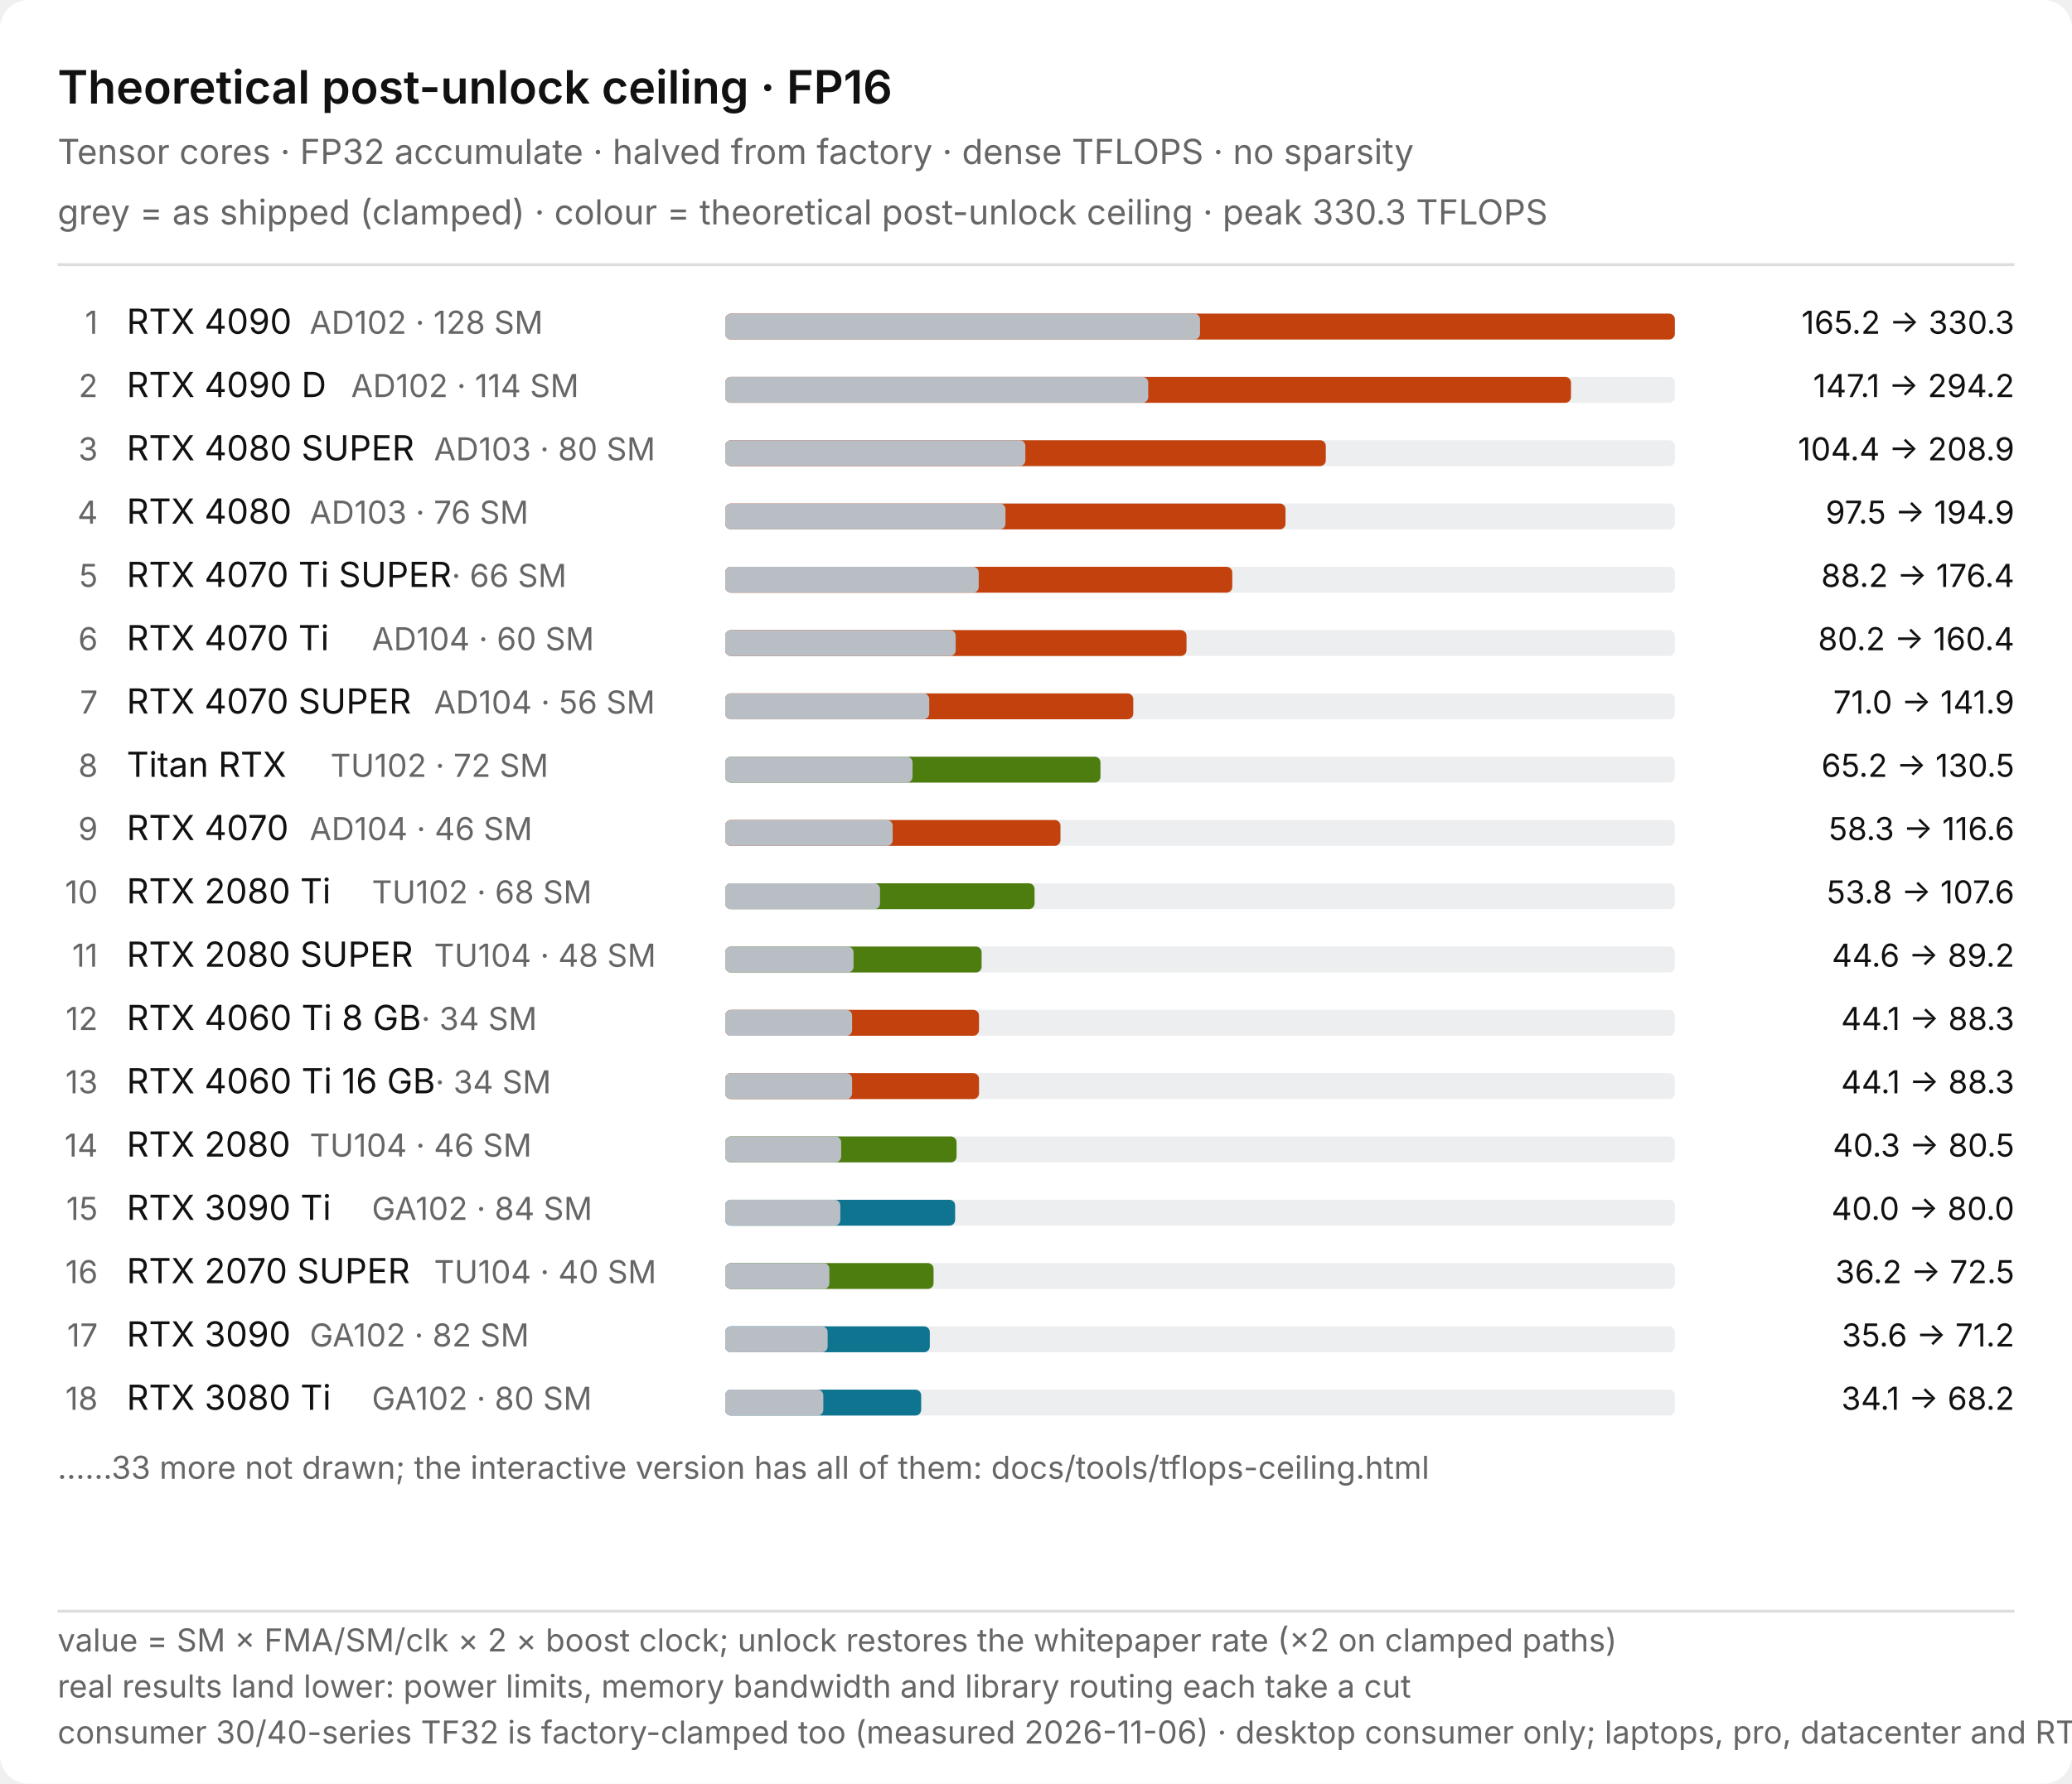
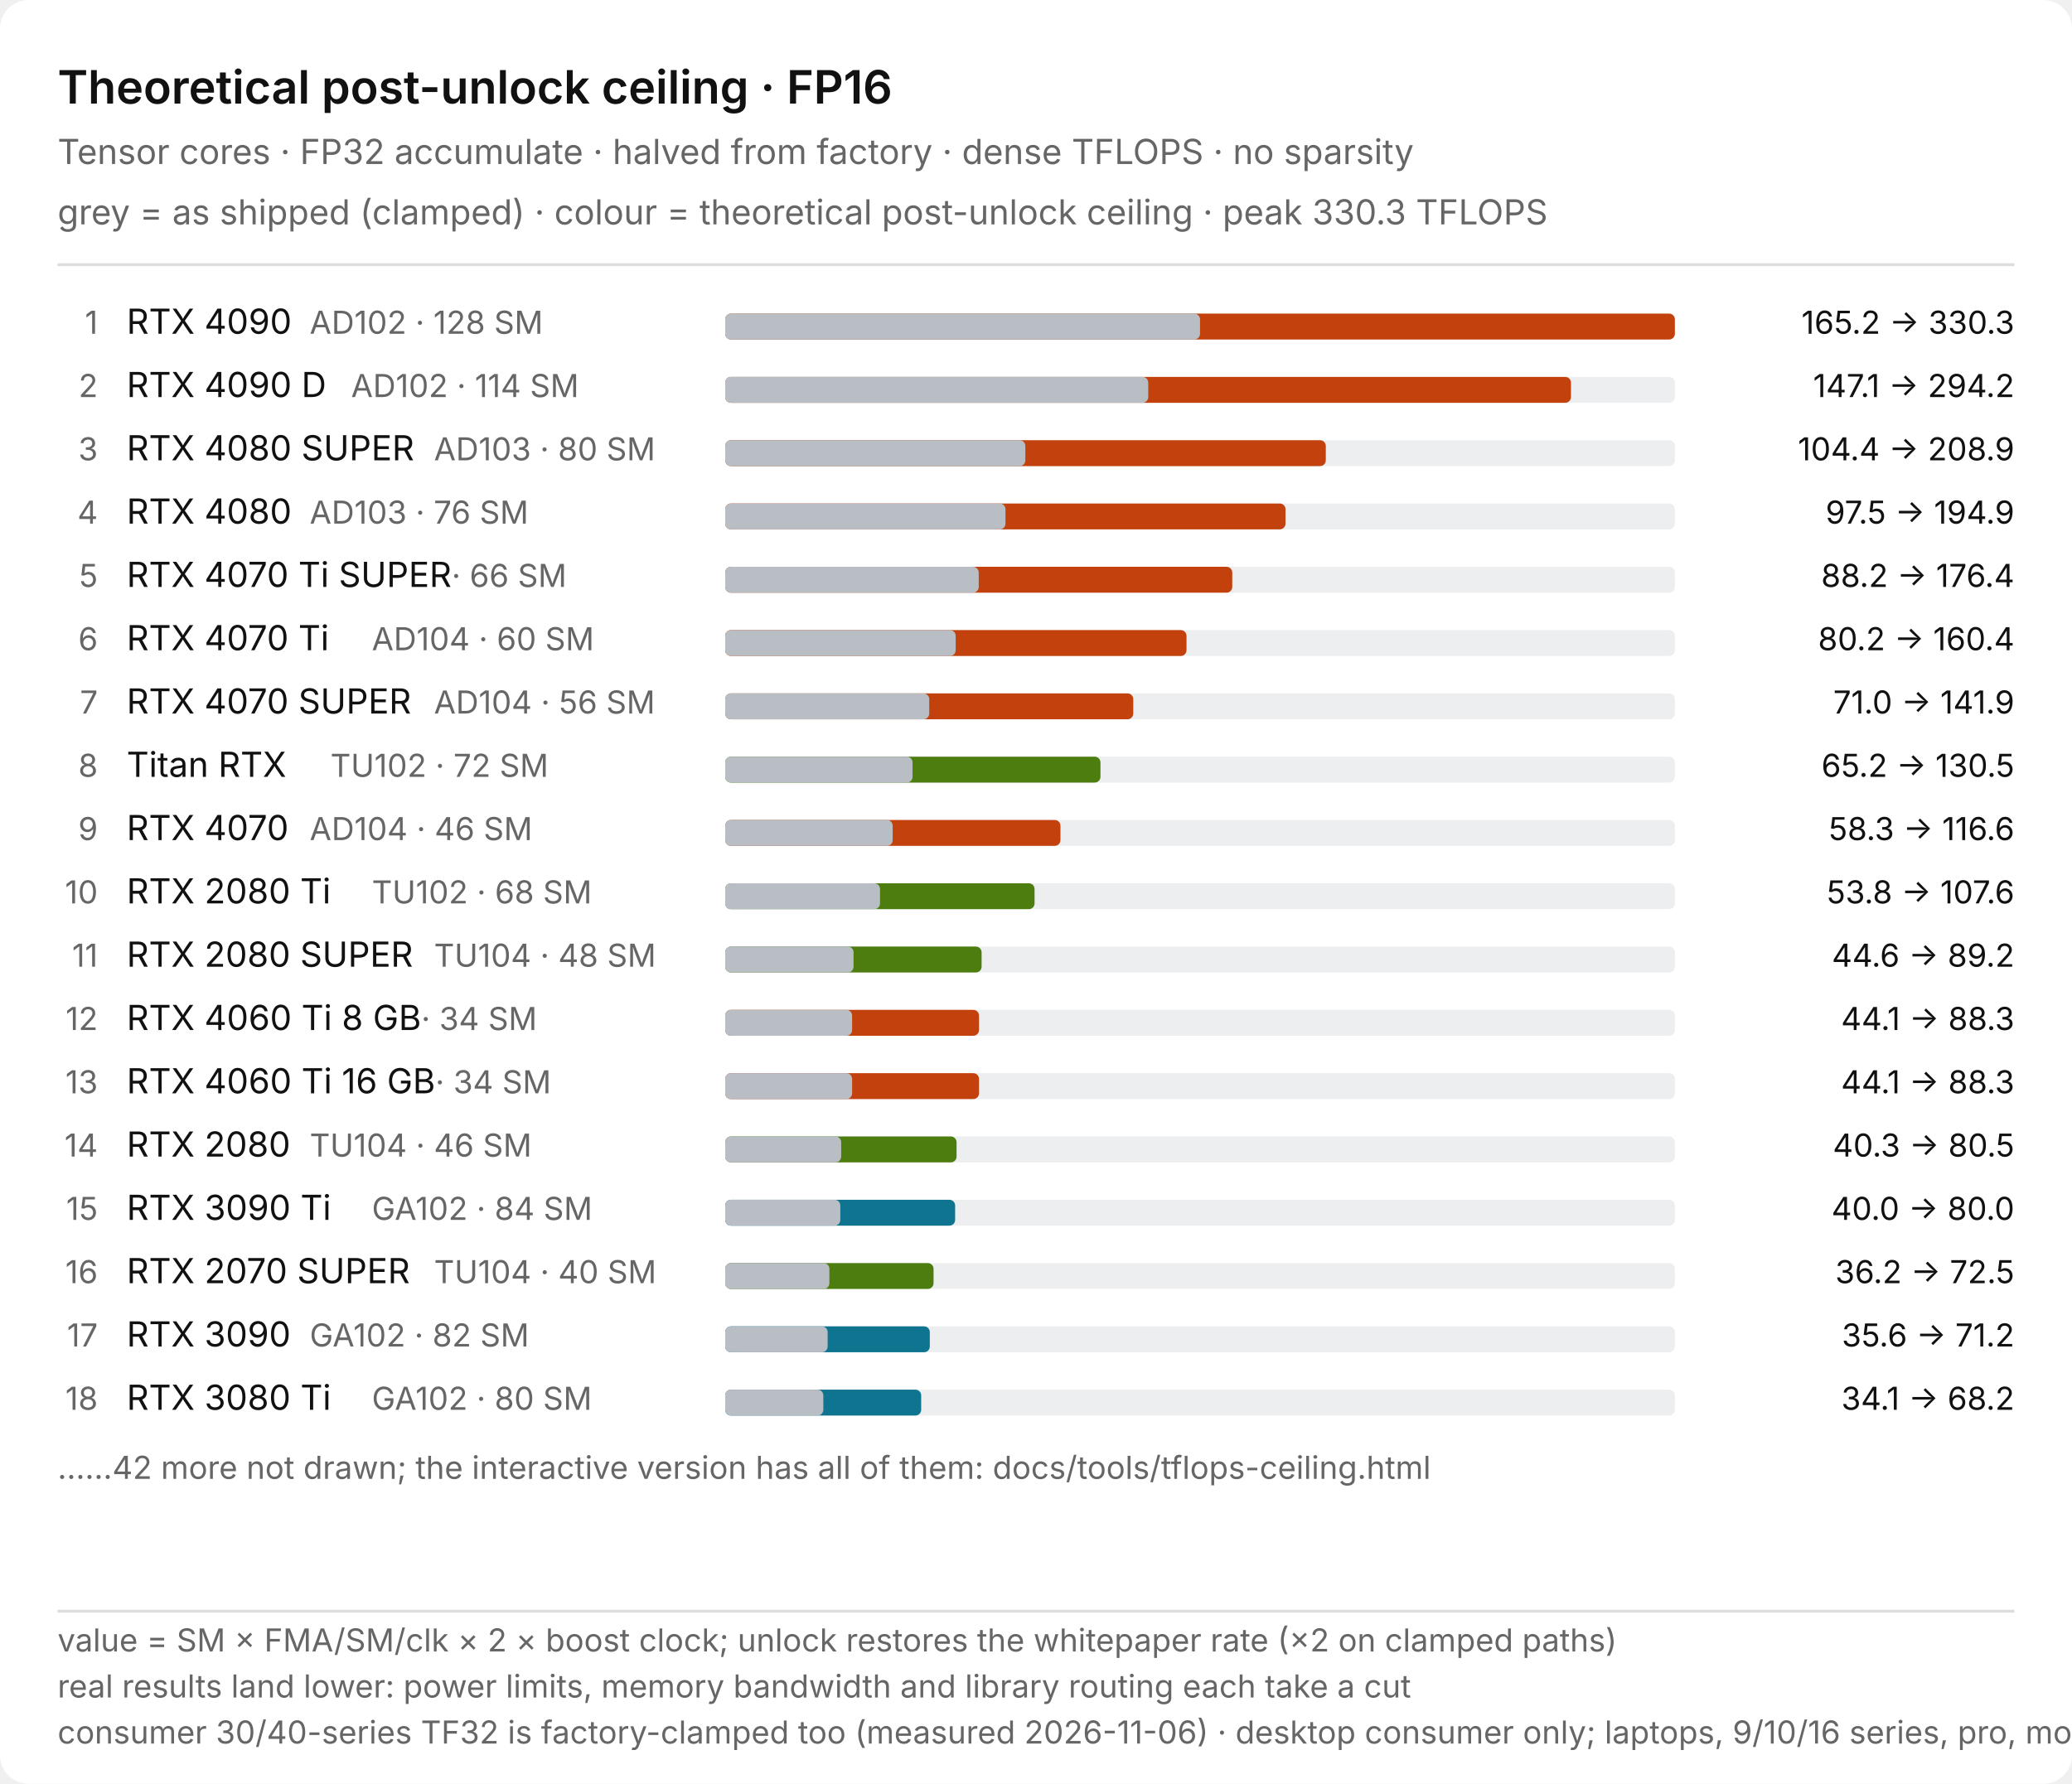
<svg xmlns="http://www.w3.org/2000/svg" width="720" height="620" viewBox="0 0 720 620" role="img" aria-label="Theoretical post-unlock ceiling chart · FP16">
  <style>
- .bg{fill:#fff}.fg{fill:#111}.mut{fill:#666}.brd{fill:none;stroke:#ddd}.trk{fill:#eceef0}.g20{fill:#4d7c0f}.g30{fill:#0e7490}.g40{fill:#c2410c}.g10{fill:#92400e}.g16{fill:#d97706}.lock{fill:#b9bec4}text{font-family:system-ui,-apple-system,'Segoe UI',sans-serif}@media (prefers-color-scheme:dark){.bg{fill:#111417}.fg{fill:#e6e8ea}.mut{fill:#9aa3ad}.brd{stroke:#333a42}.trk{fill:#232a31}.lock{fill:#5b636c}.g20{fill:#a3e635}.g30{fill:#22d3ee}.g40{fill:#fb923c}.g10{fill:#92400e}.g16{fill:#d97706}}
+ .bg{fill:#fff}.fg{fill:#111}.mut{fill:#666}.brd{fill:none;stroke:#ddd}.trk{fill:#eceef0}.g20{fill:#4d7c0f}.g30{fill:#0e7490}.g40{fill:#c2410c}.g9{fill:#78350f}.g10{fill:#92400e}.g16{fill:#d97706}.lock{fill:#b9bec4}text{font-family:system-ui,-apple-system,'Segoe UI',sans-serif}@media (prefers-color-scheme:dark){.bg{fill:#111417}.fg{fill:#e6e8ea}.mut{fill:#9aa3ad}.brd{stroke:#333a42}.trk{fill:#232a31}.lock{fill:#5b636c}.g20{fill:#a3e635}.g30{fill:#22d3ee}.g40{fill:#fb923c}.g9{fill:#b45309}.g10{fill:#92400e}.g16{fill:#d97706}}
</style>
  <rect class="bg" width="720" height="620" rx="10" />
  <text class="fg" x="20" y="36" font-size="16" font-weight="600">Theoretical post-unlock ceiling · FP16</text>
  <text class="mut" x="20" y="57" font-size="12">Tensor cores · FP32 accumulate · halved from factory · dense TFLOPS · no sparsity</text>
  <text class="mut" x="20" y="78" font-size="12">grey = as shipped (clamped) · colour = theoretical post-unlock ceiling · peak 330.3 TFLOPS</text>
  <line class="brd" x1="20" y1="92" x2="700" y2="92" />
  <text class="mut" x="34" y="116" font-size="11" text-anchor="end">1</text>
  <text class="fg" x="44" y="116" font-size="12">RTX 4090</text>
  <text class="mut" x="44" y="116" font-size="11">
    <tspan x="107.6">AD102 · 128 SM</tspan>
  </text>
  <rect class="trk" x="252" y="109" width="330" height="9" rx="2" />
  <rect class="g40" x="252.0" y="109.0" width="330.0" height="9" rx="2" />
  <rect class="lock" x="252.0" y="109.0" width="165.0" height="9" rx="2" />
  <text class="fg" x="700" y="116" font-size="11" text-anchor="end">165.2 → 330.3</text>
  <text class="mut" x="34" y="138" font-size="11" text-anchor="end">2</text>
  <text class="fg" x="44" y="138" font-size="12">RTX 4090 D</text>
  <text class="mut" x="44" y="138" font-size="11">
    <tspan x="122.0">AD102 · 114 SM</tspan>
  </text>
  <rect class="trk" x="252" y="131" width="330" height="9" rx="2" />
  <rect class="g40" x="252.0" y="131.0" width="293.9" height="9" rx="2" />
  <rect class="lock" x="252.0" y="131.0" width="147.0" height="9" rx="2" />
  <text class="fg" x="700" y="138" font-size="11" text-anchor="end">147.1 → 294.2</text>
  <text class="mut" x="34" y="160" font-size="11" text-anchor="end">3</text>
  <text class="fg" x="44" y="160" font-size="12">RTX 4080 SUPER</text>
  <text class="mut" x="44" y="160" font-size="11">
    <tspan x="150.8">AD103 · 80 SM</tspan>
  </text>
  <rect class="trk" x="252" y="153" width="330" height="9" rx="2" />
  <rect class="g40" x="252.0" y="153.0" width="208.7" height="9" rx="2" />
  <rect class="lock" x="252.0" y="153.0" width="104.3" height="9" rx="2" />
  <text class="fg" x="700" y="160" font-size="11" text-anchor="end">104.4 → 208.9</text>
  <text class="mut" x="34" y="182" font-size="11" text-anchor="end">4</text>
  <text class="fg" x="44" y="182" font-size="12">RTX 4080</text>
  <text class="mut" x="44" y="182" font-size="11">
    <tspan x="107.6">AD103 · 76 SM</tspan>
  </text>
  <rect class="trk" x="252" y="175" width="330" height="9" rx="2" />
  <rect class="g40" x="252.0" y="175.0" width="194.7" height="9" rx="2" />
  <rect class="lock" x="252.0" y="175.0" width="97.4" height="9" rx="2" />
  <text class="fg" x="700" y="182" font-size="11" text-anchor="end">97.5 → 194.9</text>
  <text class="mut" x="34" y="204" font-size="11" text-anchor="end">5</text>
  <text class="fg" x="44" y="204" font-size="12">RTX 4070 Ti SUPER<tspan class="mut" font-size="11"> · 66 SM</tspan>
  </text>
  <rect class="trk" x="252" y="197" width="330" height="9" rx="2" />
  <rect class="g40" x="252.0" y="197.0" width="176.2" height="9" rx="2" />
  <rect class="lock" x="252.0" y="197.0" width="88.1" height="9" rx="2" />
  <text class="fg" x="700" y="204" font-size="11" text-anchor="end">88.2 → 176.4</text>
  <text class="mut" x="34" y="226" font-size="11" text-anchor="end">6</text>
  <text class="fg" x="44" y="226" font-size="12">RTX 4070 Ti</text>
  <text class="mut" x="44" y="226" font-size="11">
    <tspan x="129.2">AD104 · 60 SM</tspan>
  </text>
  <rect class="trk" x="252" y="219" width="330" height="9" rx="2" />
  <rect class="g40" x="252.0" y="219.0" width="160.3" height="9" rx="2" />
  <rect class="lock" x="252.0" y="219.0" width="80.1" height="9" rx="2" />
  <text class="fg" x="700" y="226" font-size="11" text-anchor="end">80.2 → 160.4</text>
  <text class="mut" x="34" y="248" font-size="11" text-anchor="end">7</text>
  <text class="fg" x="44" y="248" font-size="12">RTX 4070 SUPER</text>
  <text class="mut" x="44" y="248" font-size="11">
    <tspan x="150.8">AD104 · 56 SM</tspan>
  </text>
  <rect class="trk" x="252" y="241" width="330" height="9" rx="2" />
  <rect class="g40" x="252.0" y="241.0" width="141.8" height="9" rx="2" />
  <rect class="lock" x="252.0" y="241.0" width="70.9" height="9" rx="2" />
  <text class="fg" x="700" y="248" font-size="11" text-anchor="end">71.0 → 141.9</text>
  <text class="mut" x="34" y="270" font-size="11" text-anchor="end">8</text>
  <text class="fg" x="44" y="270" font-size="12">Titan RTX</text>
  <text class="mut" x="44" y="270" font-size="11">
    <tspan x="114.8">TU102 · 72 SM</tspan>
  </text>
  <rect class="trk" x="252" y="263" width="330" height="9" rx="2" />
  <rect class="g20" x="252.0" y="263.0" width="130.4" height="9" rx="2" />
  <rect class="lock" x="252.0" y="263.0" width="65.1" height="9" rx="2" />
  <text class="fg" x="700" y="270" font-size="11" text-anchor="end">65.2 → 130.5</text>
  <text class="mut" x="34" y="292" font-size="11" text-anchor="end">9</text>
  <text class="fg" x="44" y="292" font-size="12">RTX 4070</text>
  <text class="mut" x="44" y="292" font-size="11">
    <tspan x="107.6">AD104 · 46 SM</tspan>
  </text>
  <rect class="trk" x="252" y="285" width="330" height="9" rx="2" />
  <rect class="g40" x="252.0" y="285.0" width="116.5" height="9" rx="2" />
  <rect class="lock" x="252.0" y="285.0" width="58.2" height="9" rx="2" />
  <text class="fg" x="700" y="292" font-size="11" text-anchor="end">58.3 → 116.6</text>
  <text class="mut" x="34" y="314" font-size="11" text-anchor="end">10</text>
  <text class="fg" x="44" y="314" font-size="12">RTX 2080 Ti</text>
  <text class="mut" x="44" y="314" font-size="11">
    <tspan x="129.2">TU102 · 68 SM</tspan>
  </text>
  <rect class="trk" x="252" y="307" width="330" height="9" rx="2" />
  <rect class="g20" x="252.0" y="307.0" width="107.5" height="9" rx="2" />
  <rect class="lock" x="252.0" y="307.0" width="53.8" height="9" rx="2" />
  <text class="fg" x="700" y="314" font-size="11" text-anchor="end">53.8 → 107.6</text>
  <text class="mut" x="34" y="336" font-size="11" text-anchor="end">11</text>
  <text class="fg" x="44" y="336" font-size="12">RTX 2080 SUPER</text>
  <text class="mut" x="44" y="336" font-size="11">
    <tspan x="150.8">TU104 · 48 SM</tspan>
  </text>
  <rect class="trk" x="252" y="329" width="330" height="9" rx="2" />
  <rect class="g20" x="252.0" y="329.0" width="89.1" height="9" rx="2" />
  <rect class="lock" x="252.0" y="329.0" width="44.6" height="9" rx="2" />
  <text class="fg" x="700" y="336" font-size="11" text-anchor="end">44.6 → 89.2</text>
  <text class="mut" x="34" y="358" font-size="11" text-anchor="end">12</text>
  <text class="fg" x="44" y="358" font-size="12">RTX 4060 Ti 8 GB<tspan class="mut" font-size="11"> · 34 SM</tspan>
  </text>
  <rect class="trk" x="252" y="351" width="330" height="9" rx="2" />
  <rect class="g40" x="252.0" y="351.0" width="88.2" height="9" rx="2" />
  <rect class="lock" x="252.0" y="351.0" width="44.1" height="9" rx="2" />
  <text class="fg" x="700" y="358" font-size="11" text-anchor="end">44.1 → 88.3</text>
  <text class="mut" x="34" y="380" font-size="11" text-anchor="end">13</text>
  <text class="fg" x="44" y="380" font-size="12">RTX 4060 Ti 16 GB<tspan class="mut" font-size="11"> · 34 SM</tspan>
  </text>
  <rect class="trk" x="252" y="373" width="330" height="9" rx="2" />
  <rect class="g40" x="252.0" y="373.0" width="88.2" height="9" rx="2" />
  <rect class="lock" x="252.0" y="373.0" width="44.1" height="9" rx="2" />
  <text class="fg" x="700" y="380" font-size="11" text-anchor="end">44.1 → 88.3</text>
  <text class="mut" x="34" y="402" font-size="11" text-anchor="end">14</text>
  <text class="fg" x="44" y="402" font-size="12">RTX 2080</text>
  <text class="mut" x="44" y="402" font-size="11">
    <tspan x="107.6">TU104 · 46 SM</tspan>
  </text>
  <rect class="trk" x="252" y="395" width="330" height="9" rx="2" />
  <rect class="g20" x="252.0" y="395.0" width="80.4" height="9" rx="2" />
  <rect class="lock" x="252.0" y="395.0" width="40.3" height="9" rx="2" />
  <text class="fg" x="700" y="402" font-size="11" text-anchor="end">40.3 → 80.5</text>
  <text class="mut" x="34" y="424" font-size="11" text-anchor="end">15</text>
  <text class="fg" x="44" y="424" font-size="12">RTX 3090 Ti</text>
  <text class="mut" x="44" y="424" font-size="11">
    <tspan x="129.2">GA102 · 84 SM</tspan>
  </text>
  <rect class="trk" x="252" y="417" width="330" height="9" rx="2" />
  <rect class="g30" x="252.0" y="417.0" width="79.9" height="9" rx="2" />
  <rect class="lock" x="252.0" y="417.0" width="40.0" height="9" rx="2" />
  <text class="fg" x="700" y="424" font-size="11" text-anchor="end">40.0 → 80.0</text>
  <text class="mut" x="34" y="446" font-size="11" text-anchor="end">16</text>
  <text class="fg" x="44" y="446" font-size="12">RTX 2070 SUPER</text>
  <text class="mut" x="44" y="446" font-size="11">
    <tspan x="150.8">TU104 · 40 SM</tspan>
  </text>
  <rect class="trk" x="252" y="439" width="330" height="9" rx="2" />
  <rect class="g20" x="252.0" y="439.0" width="72.4" height="9" rx="2" />
  <rect class="lock" x="252.0" y="439.0" width="36.2" height="9" rx="2" />
  <text class="fg" x="700" y="446" font-size="11" text-anchor="end">36.2 → 72.5</text>
  <text class="mut" x="34" y="468" font-size="11" text-anchor="end">17</text>
  <text class="fg" x="44" y="468" font-size="12">RTX 3090</text>
  <text class="mut" x="44" y="468" font-size="11">
    <tspan x="107.6">GA102 · 82 SM</tspan>
  </text>
  <rect class="trk" x="252" y="461" width="330" height="9" rx="2" />
  <rect class="g30" x="252.0" y="461.0" width="71.1" height="9" rx="2" />
  <rect class="lock" x="252.0" y="461.0" width="35.6" height="9" rx="2" />
  <text class="fg" x="700" y="468" font-size="11" text-anchor="end">35.6 → 71.2</text>
  <text class="mut" x="34" y="490" font-size="11" text-anchor="end">18</text>
  <text class="fg" x="44" y="490" font-size="12">RTX 3080 Ti</text>
  <text class="mut" x="44" y="490" font-size="11">
    <tspan x="129.2">GA102 · 80 SM</tspan>
  </text>
  <rect class="trk" x="252" y="483" width="330" height="9" rx="2" />
  <rect class="g30" x="252.0" y="483.0" width="68.1" height="9" rx="2" />
  <rect class="lock" x="252.0" y="483.0" width="34.1" height="9" rx="2" />
  <text class="fg" x="700" y="490" font-size="11" text-anchor="end">34.1 → 68.2</text>
-   <text class="mut" x="20" y="514" font-size="11">……33 more not drawn; the interactive version has all of them: docs/tools/tflops-ceiling.html</text>
+   <text class="mut" x="20" y="514" font-size="11">……42 more not drawn; the interactive version has all of them: docs/tools/tflops-ceiling.html</text>
  <line class="brd" x1="20" y1="560" x2="700" y2="560" />
  <text class="mut" x="20" y="574" font-size="11">value = SM × FMA/SM/clk × 2 × boost clock; unlock restores the whitepaper rate (×2 on clamped paths)</text>
  <text class="mut" x="20" y="590" font-size="11">real results land lower: power limits, memory bandwidth and library routing each take a cut</text>
-   <text class="mut" x="20" y="606" font-size="11">consumer 30/40-series TF32 is factory-clamped too (measured 2026-11-06) · desktop consumer only; laptops, pro, datacenter and RTX 50 rows are interactive-only</text>
+   <text class="mut" x="20" y="606" font-size="11">consumer 30/40-series TF32 is factory-clamped too (measured 2026-11-06) · desktop consumer only; laptops, 9/10/16 series, pro, mobile-workstation, datacenter and RTX 50 rows are interactive-only</text>
</svg>
